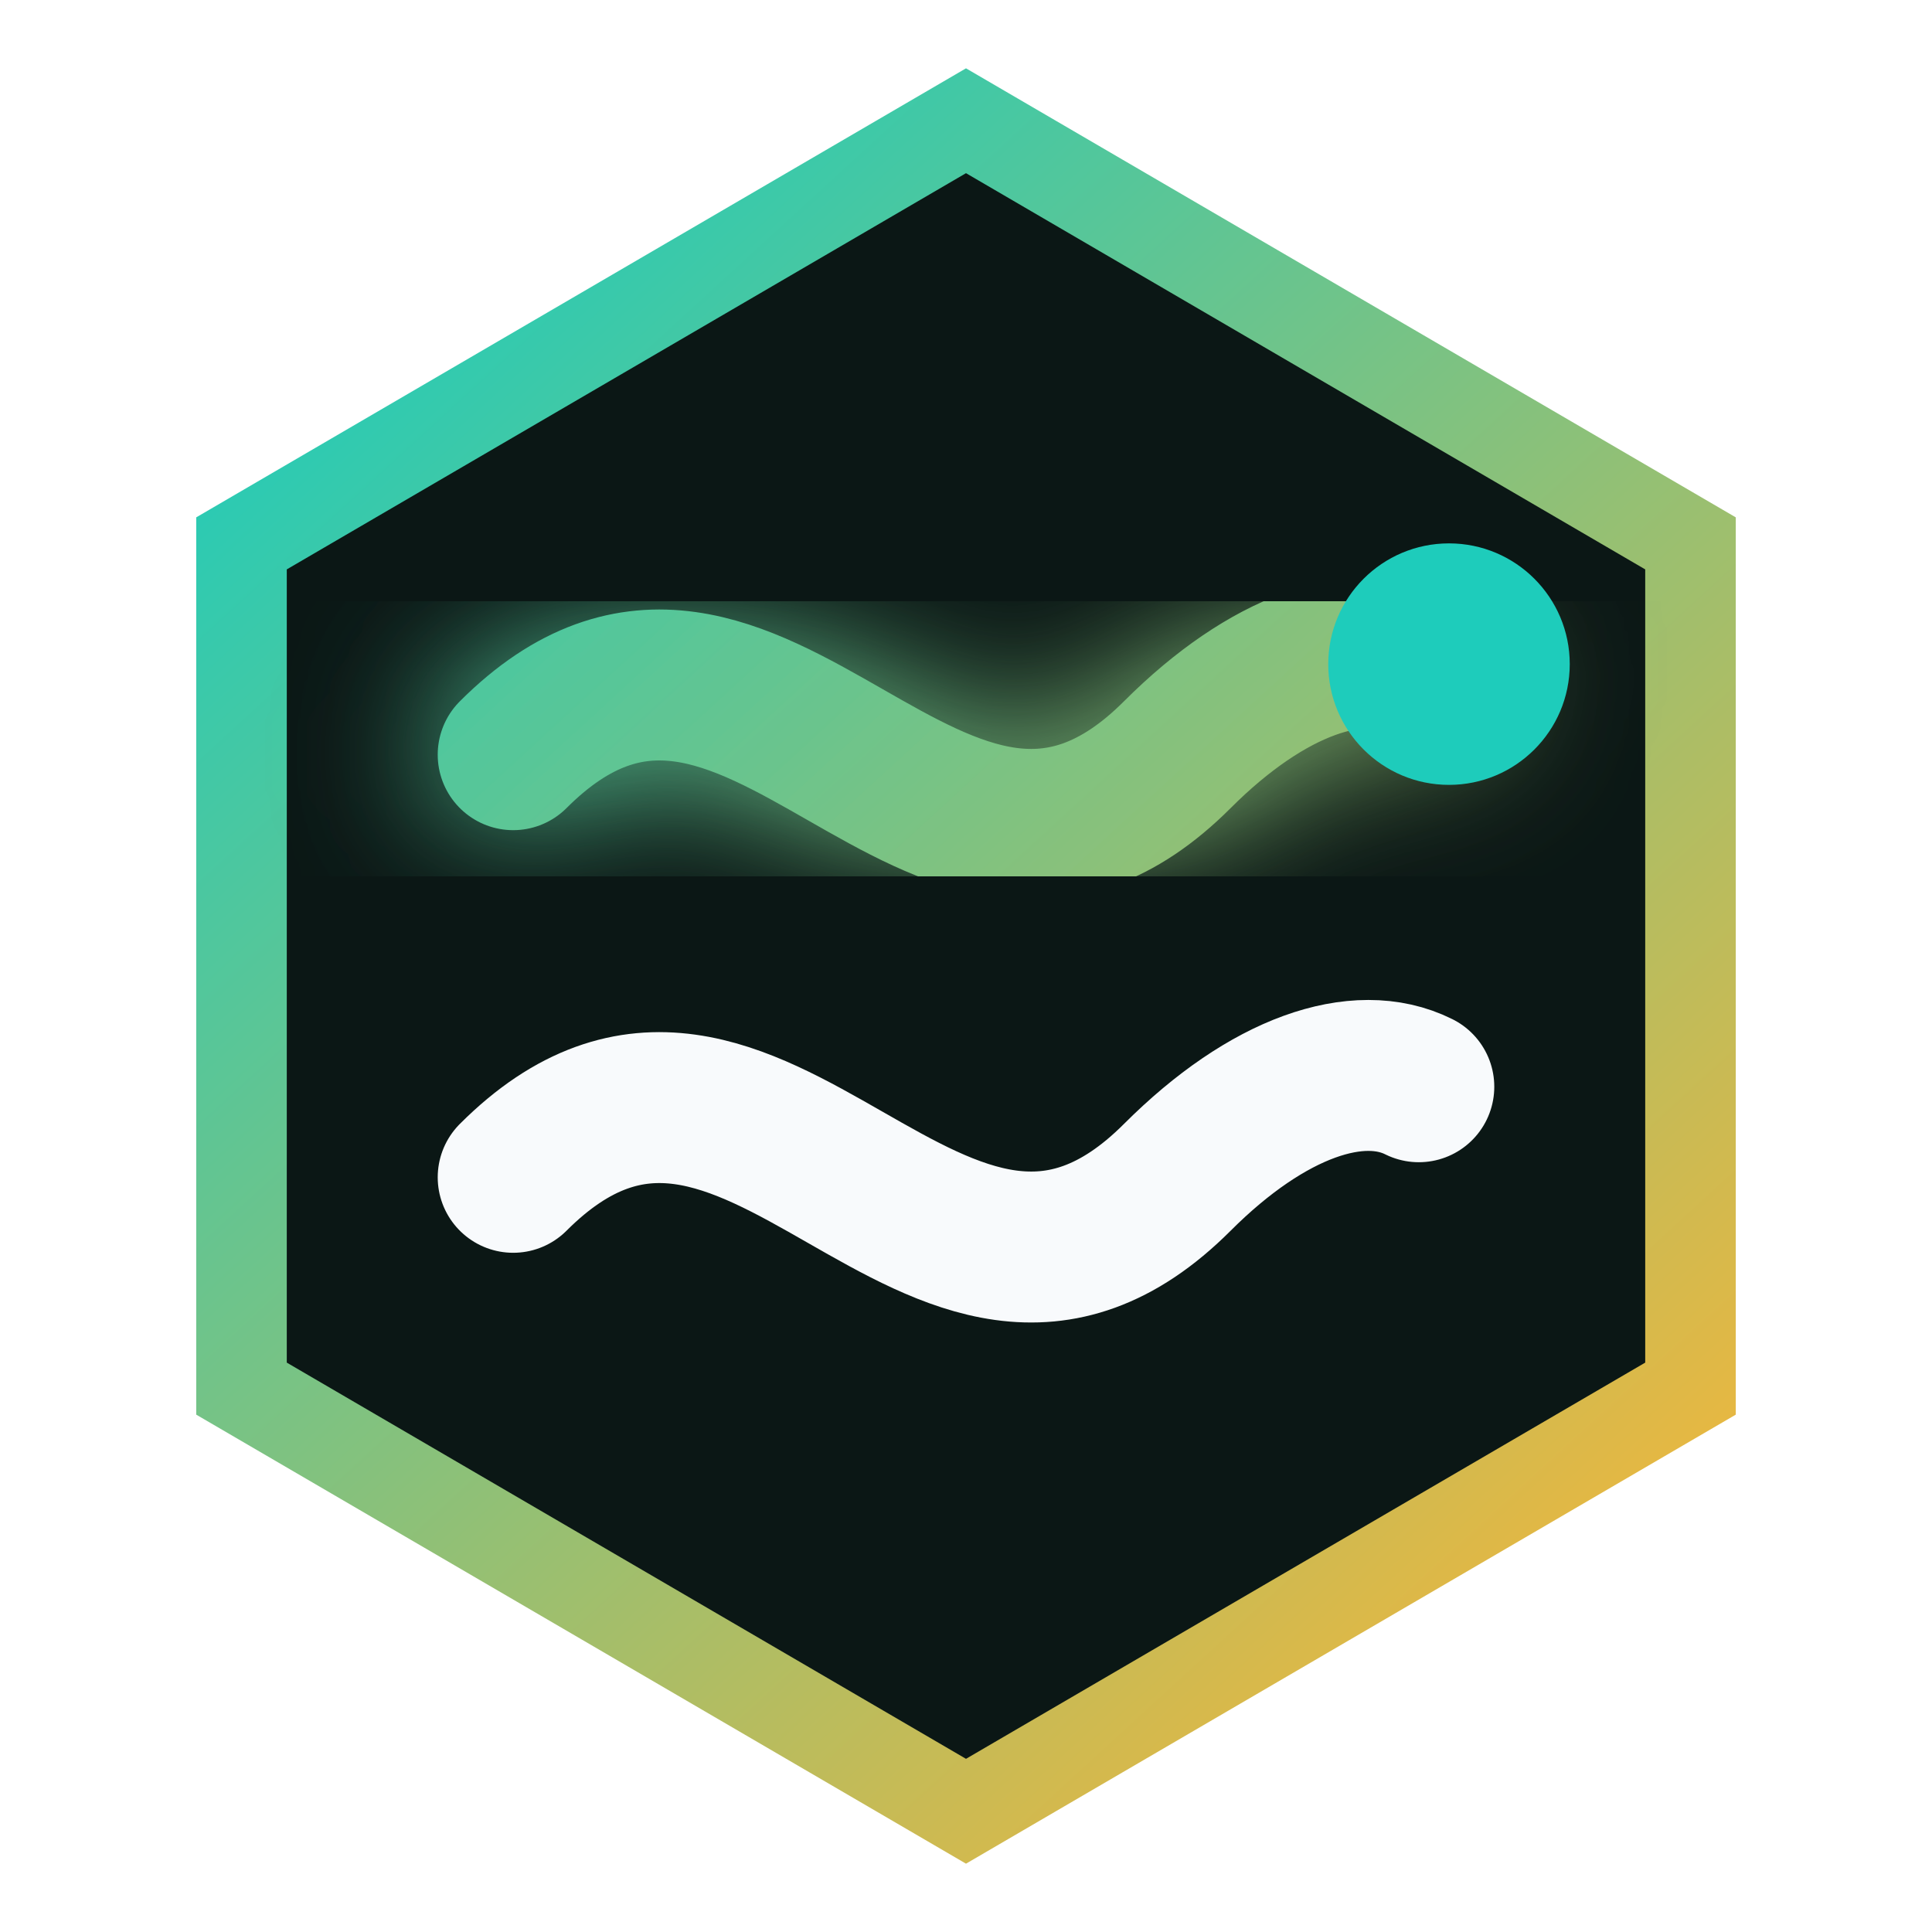
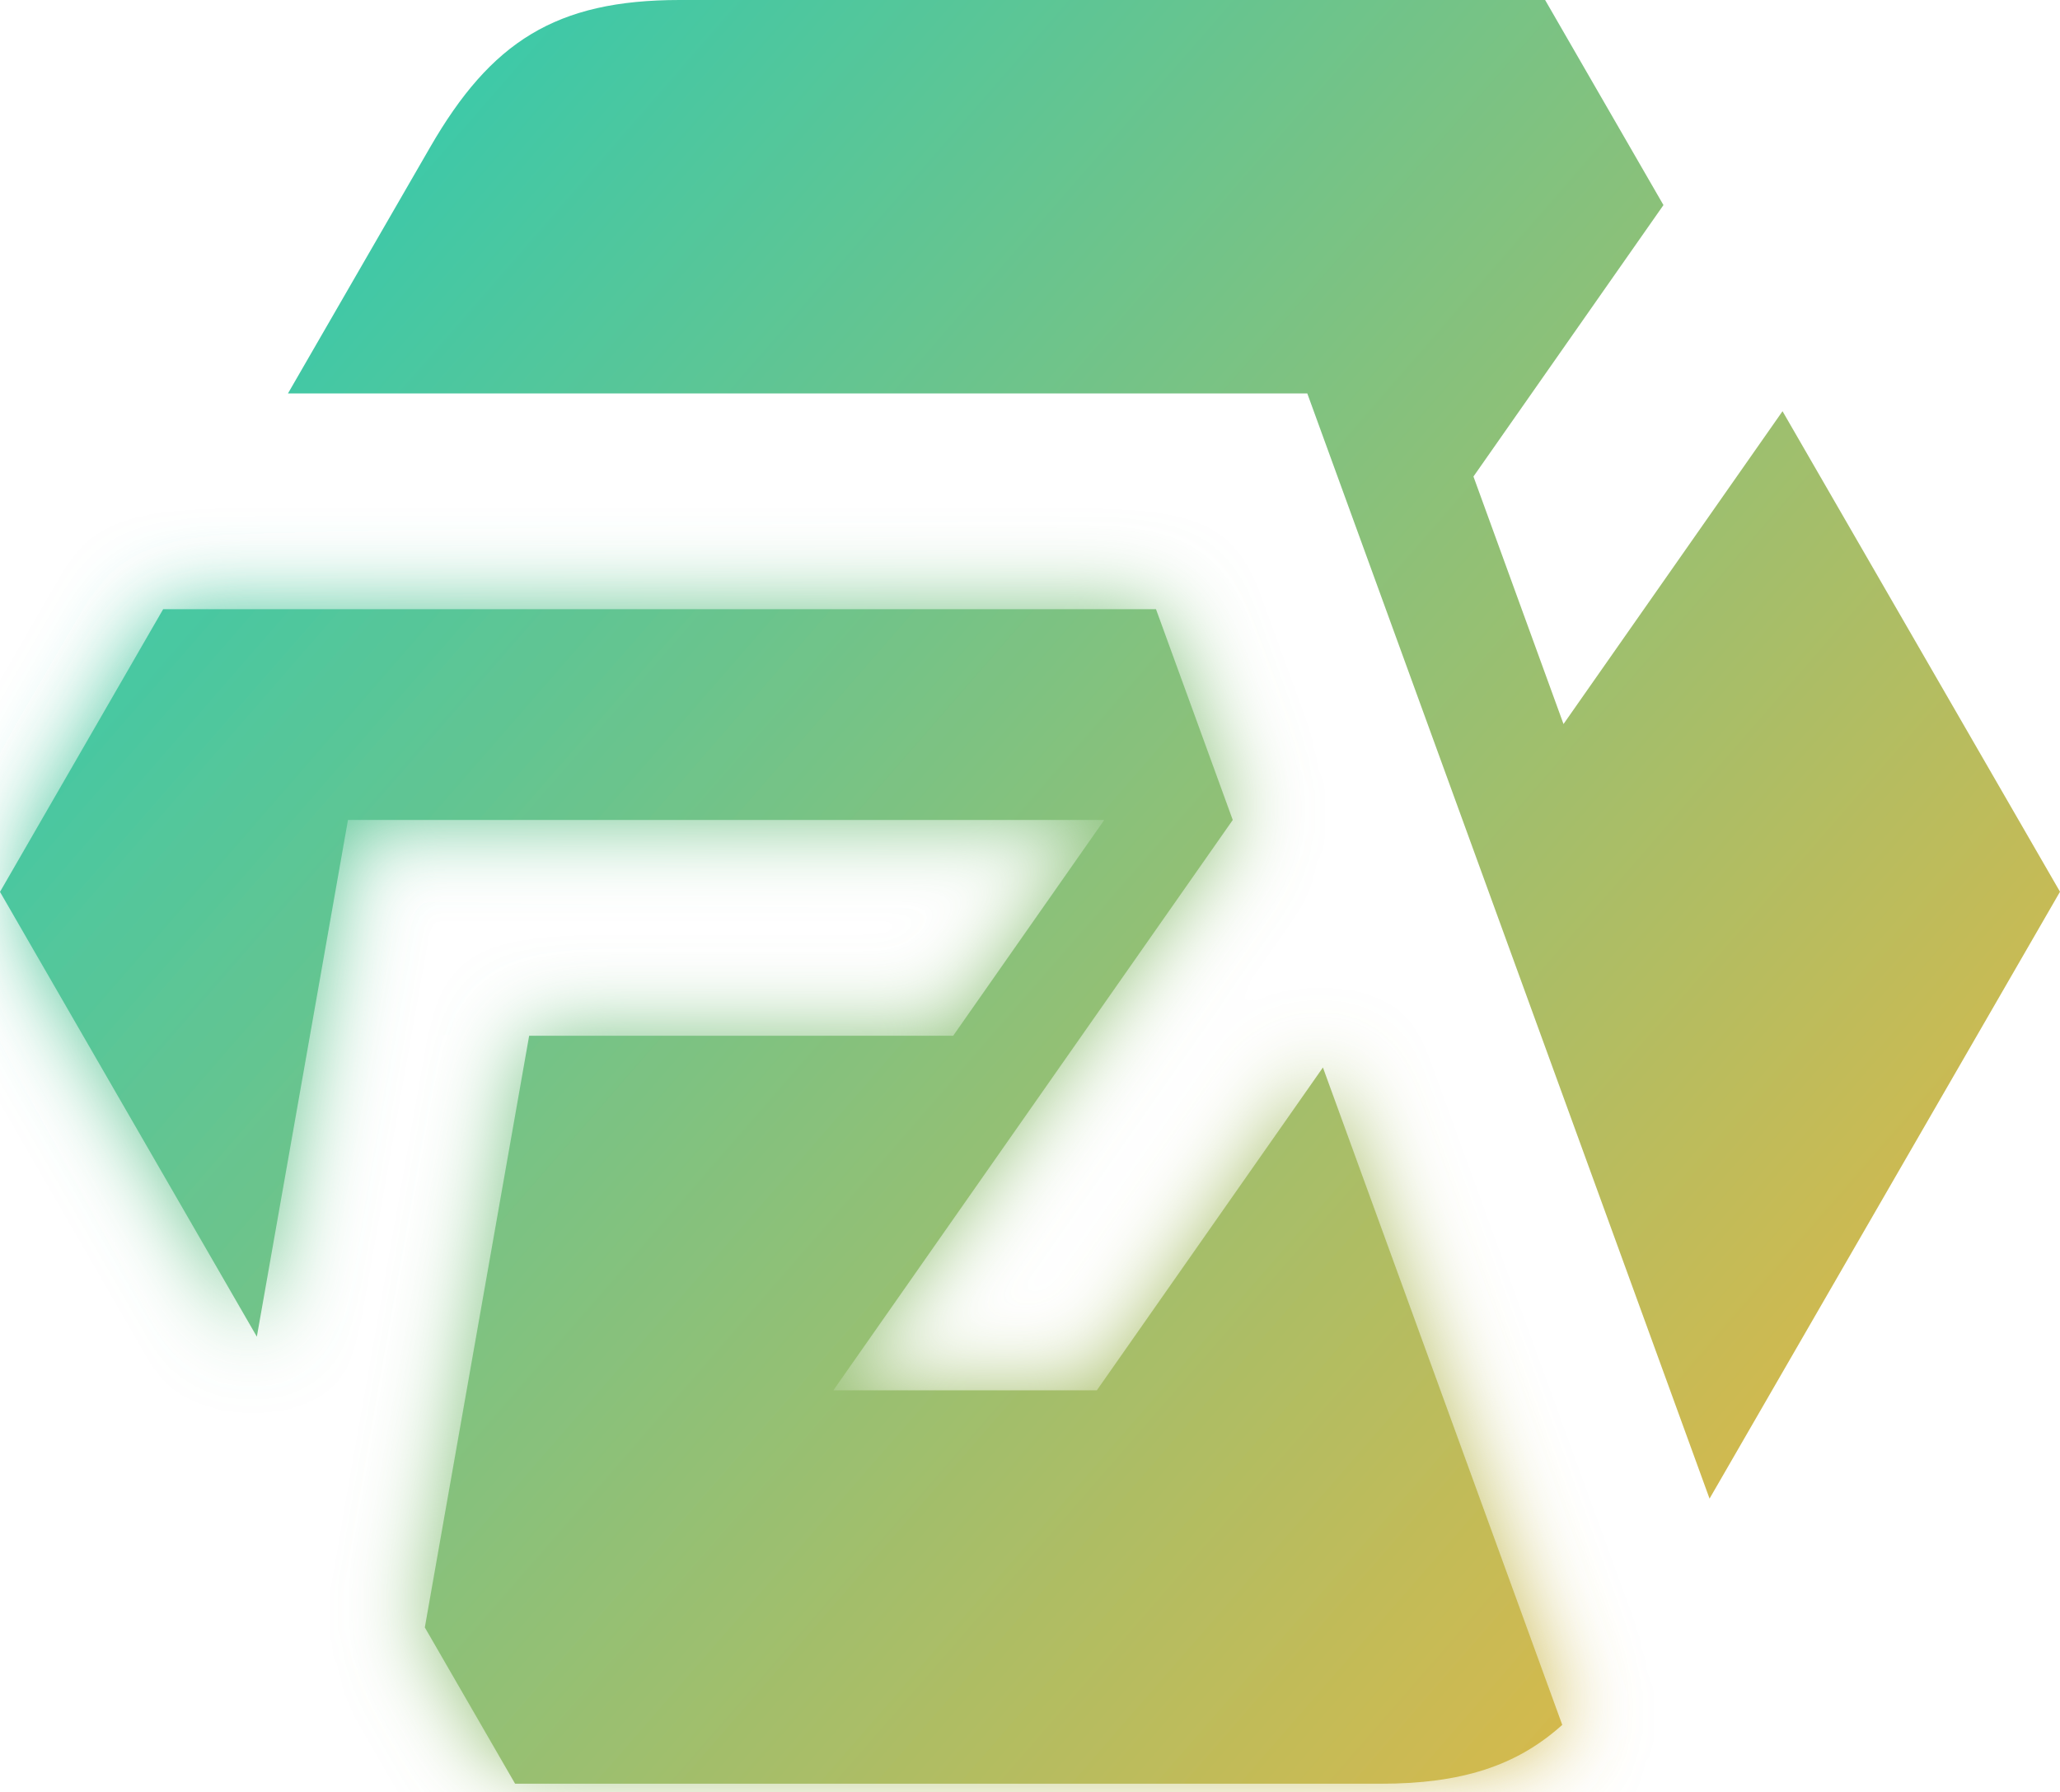
- <svg xmlns="http://www.w3.org/2000/svg" viewBox="0 0 64 64" role="img" aria-labelledby="title">
+ <svg xmlns="http://www.w3.org/2000/svg" viewBox="0 0 123 107" role="img" aria-labelledby="title">
  <defs>
-     <linearGradient id="fluxGradient" x1="10" y1="8" x2="54" y2="56" gradientUnits="userSpaceOnUse">
+     <linearGradient id="fluxmqTheme" x1="0" y1="0" x2="123" y2="107" gradientUnits="userSpaceOnUse">
      <stop stop-color="#1eccbb" />
      <stop offset="1" stop-color="#f4b63a" />
    </linearGradient>
-     <filter id="fluxGlow" x="-30%" y="-30%" width="160%" height="160%">
+     <filter id="fluxmqGlow" x="-25%" y="-25%" width="150%" height="150%">
      <feGaussianBlur stdDeviation="2.5" result="blur" />
      <feMerge>
        <feMergeNode in="blur" />
        <feMergeNode in="SourceGraphic" />
      </feMerge>
    </filter>
  </defs>
-   <path d="M32 4 56 18v28L32 60 8 46V18Z" fill="#0b1715" />
-   <path d="M32 4 56 18v28L32 60 8 46V18Z" fill="none" stroke="url(#fluxGradient)" stroke-width="3" />
-   <path d="M17 25c8-8 14 8 22 0 3-3 6-4 8-3" fill="none" stroke="url(#fluxGradient)" stroke-width="5" stroke-linecap="round" filter="url(#fluxGlow)" />
-   <path d="M17 39c8-8 14 8 22 0 3-3 6-4 8-3" fill="none" stroke="#f8fafc" stroke-width="5" stroke-linecap="round" />
-   <circle cx="48" cy="22" r="4" fill="#1eccbb" />
+   <path fill-rule="evenodd" clip-rule="evenodd" d="M93.285 102.997C90.554 105.461 87.239 106.516 82.439 106.516H30.757L25.366 97.184L31.595 61.852H56.911L65.934 48.965H20.777L15.336 79.82L0 53.258L9.741 36.38H69.024L73.606 48.965L49.76 83.023H65.491L78.99 63.745L93.278 102.997H93.285Z" fill="url(#fluxmqTheme)" filter="url(#fluxmqGlow)" />
+   <path fill-rule="evenodd" clip-rule="evenodd" d="M78.061 23.494H17.194L25.683 8.791C29.314 2.499 33.185 0 40.575 0H92.257L99.323 12.246L87.978 28.456L93.355 43.236L106.432 24.556L123 53.251L102.075 89.491L78.054 23.487L78.061 23.494Z" fill="url(#fluxmqTheme)" />
</svg>
